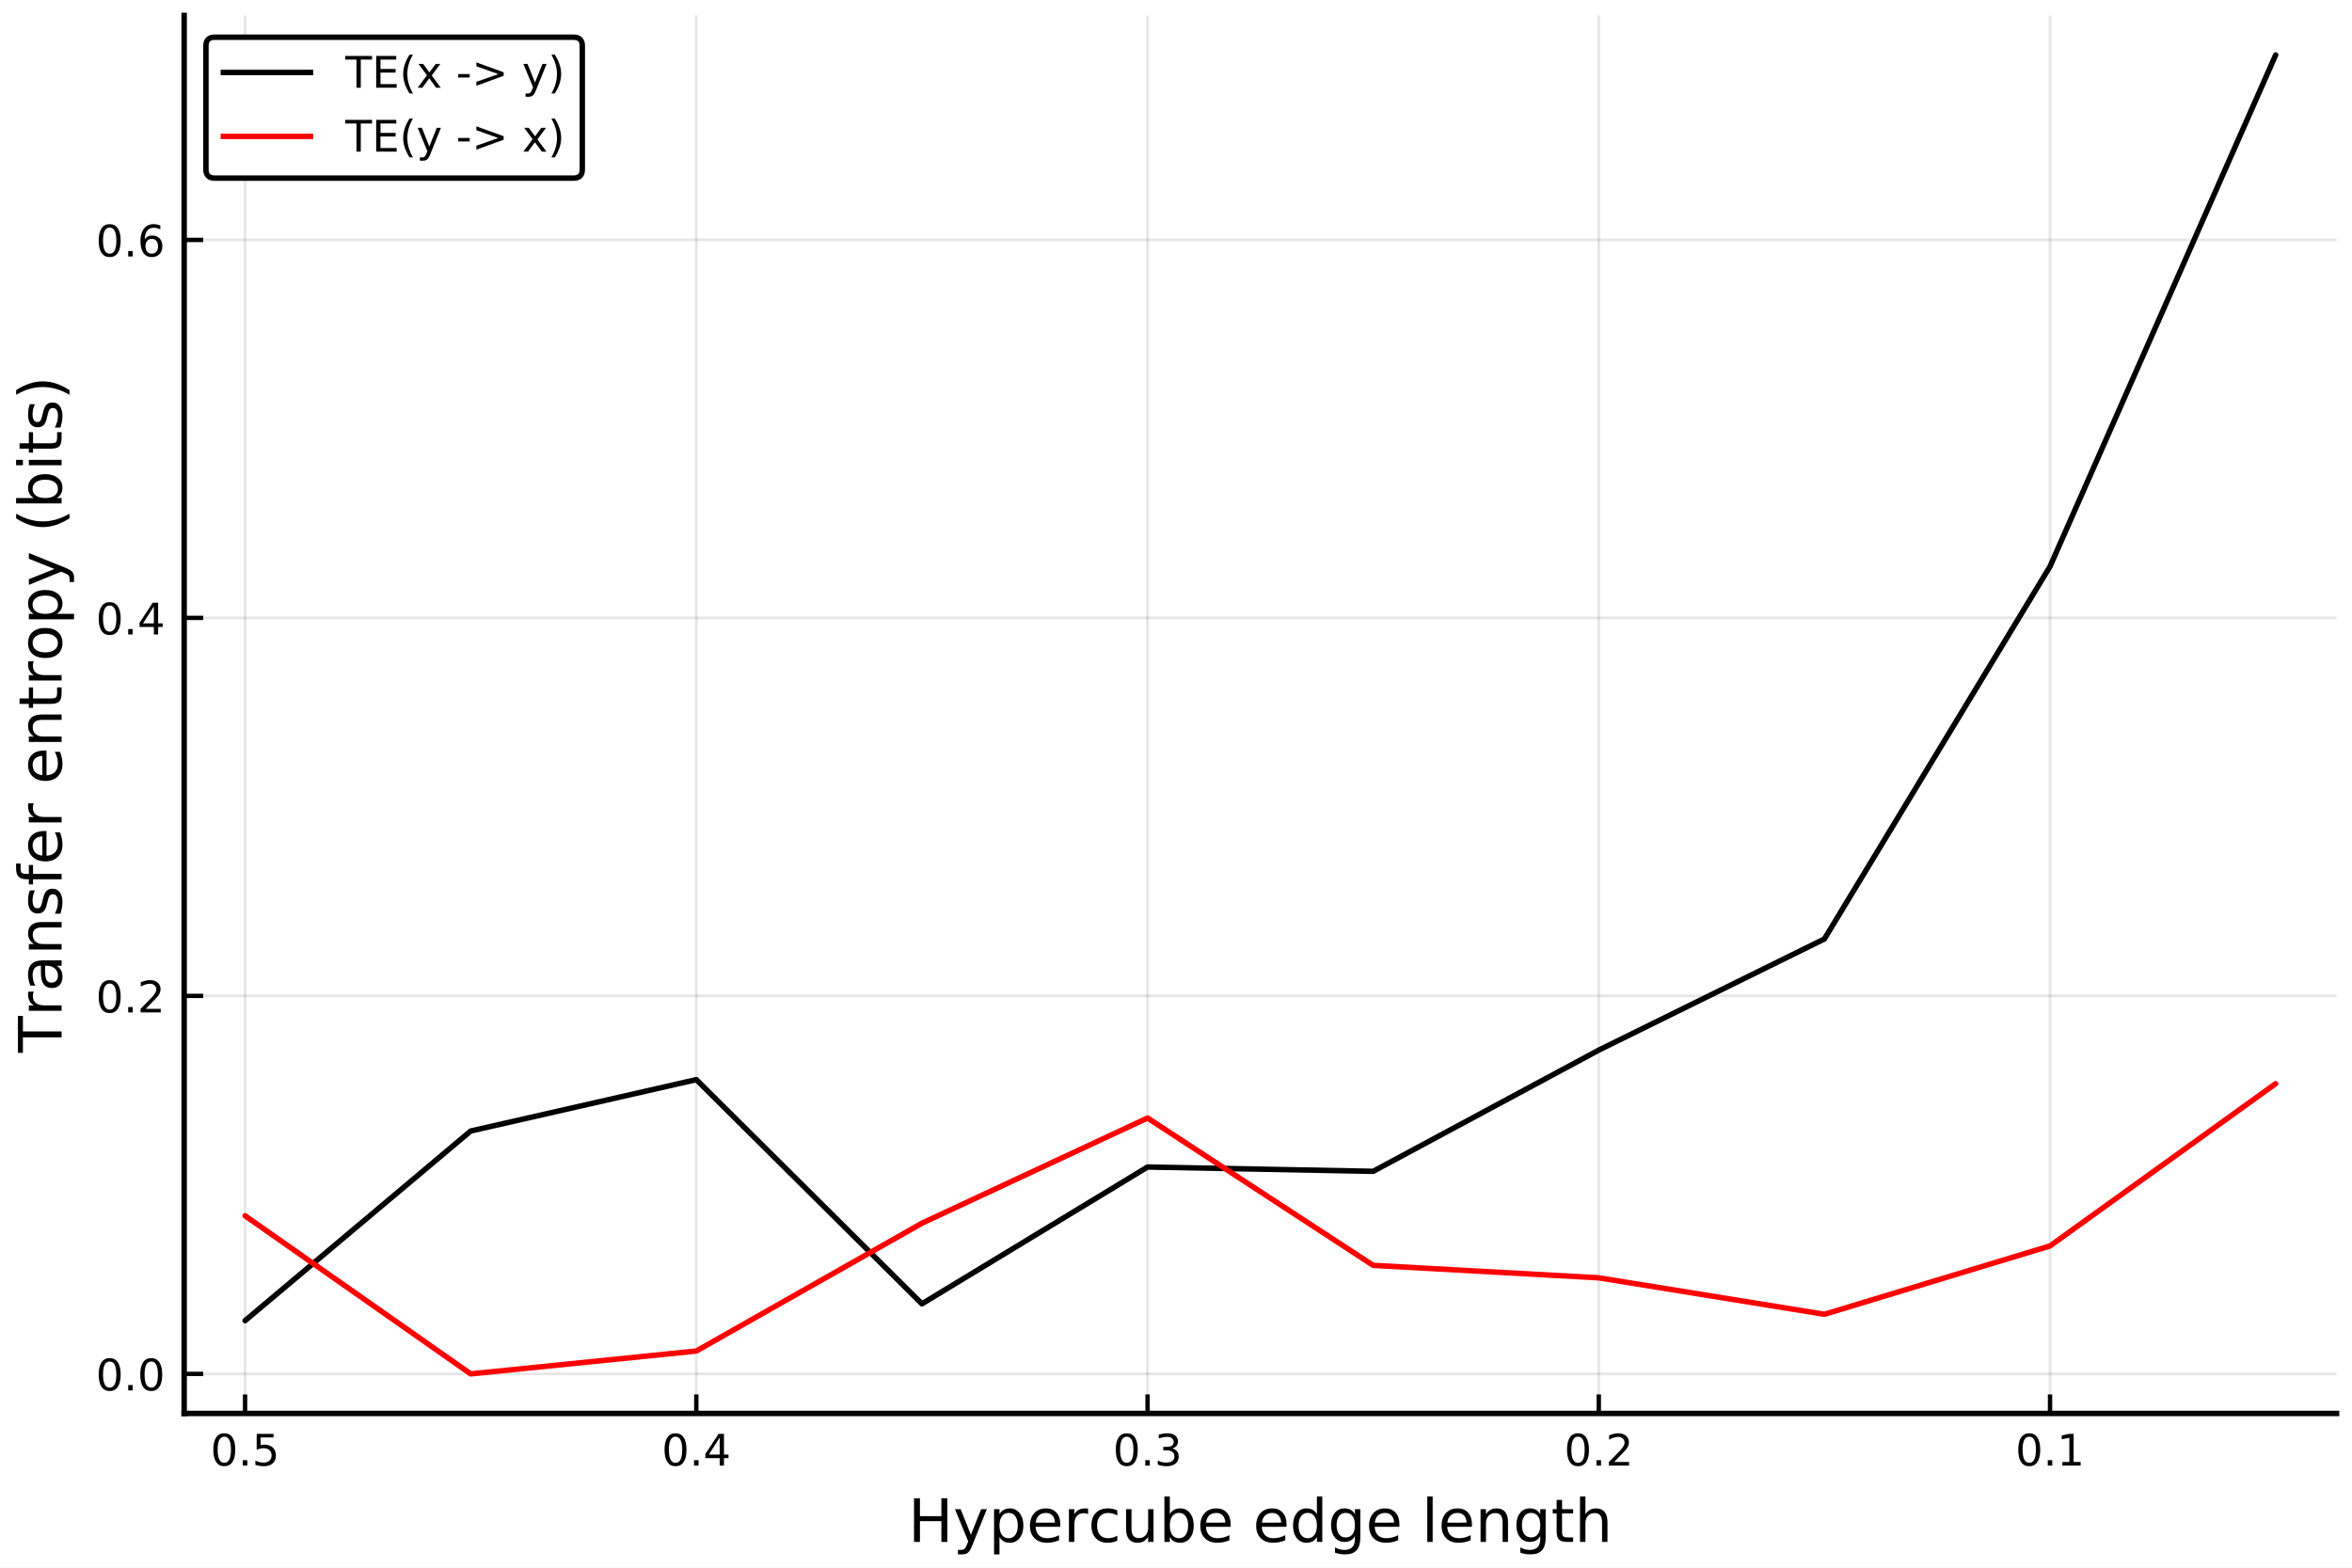
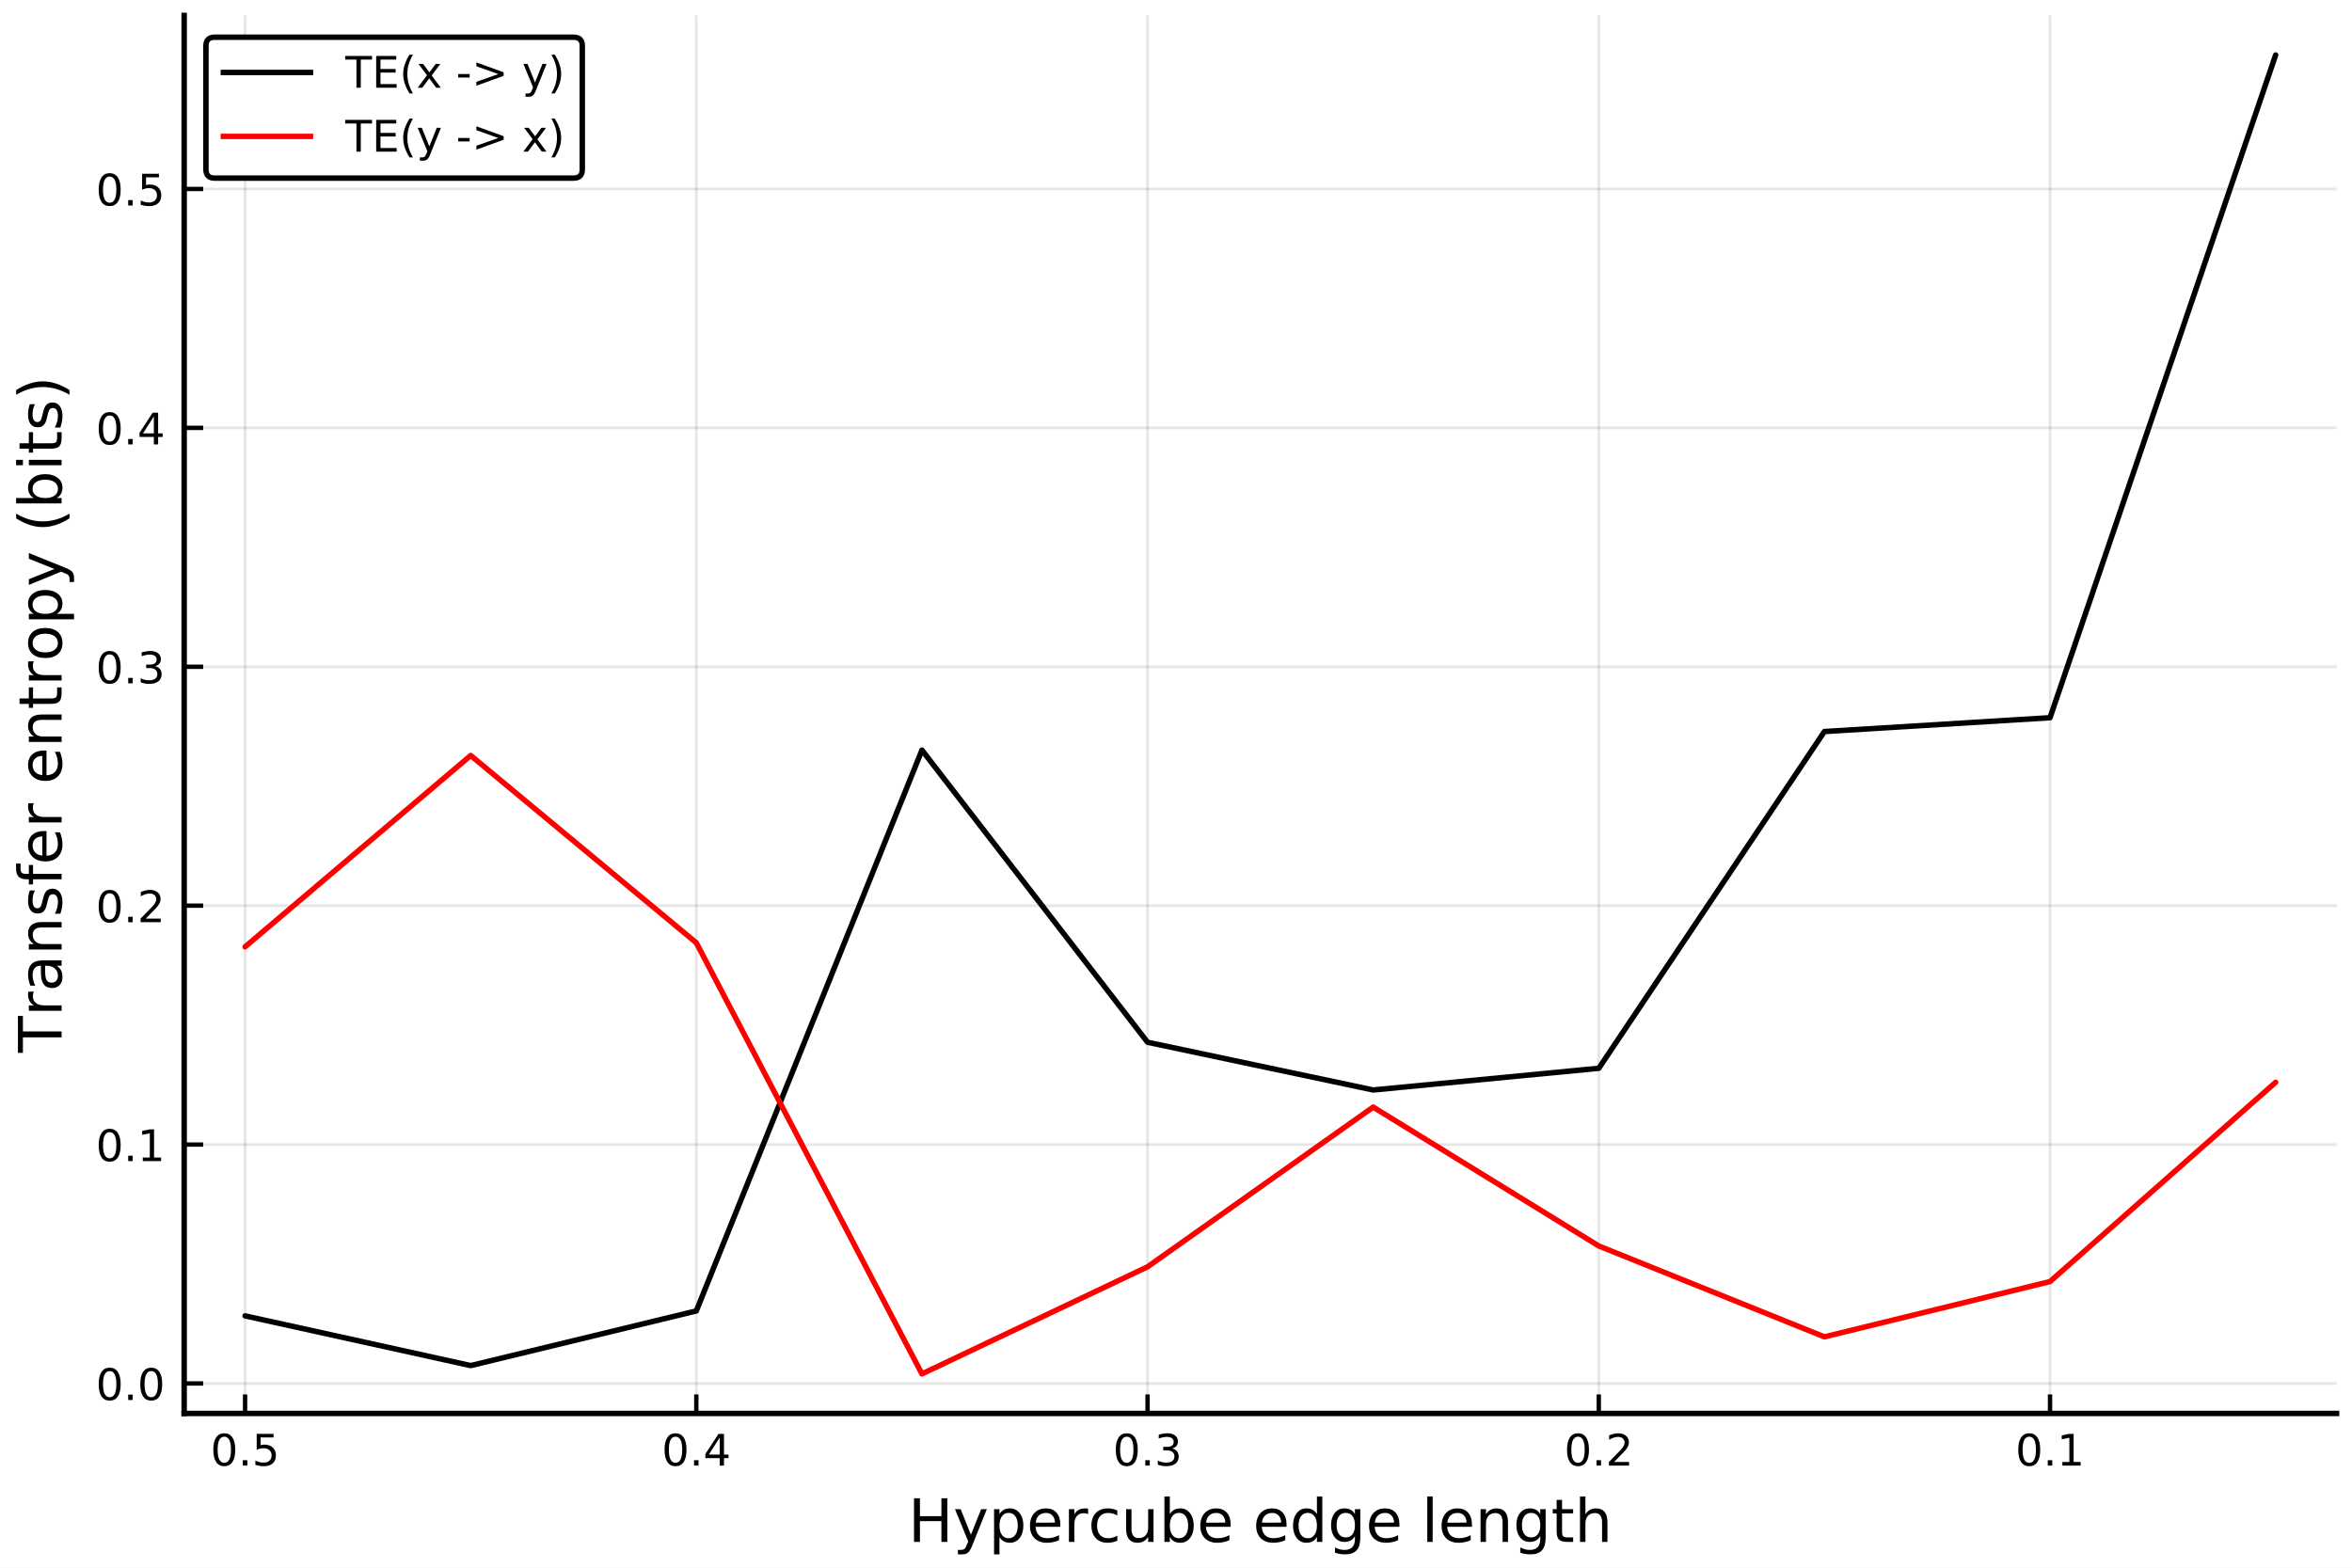
<svg xmlns="http://www.w3.org/2000/svg" xmlns:xlink="http://www.w3.org/1999/xlink" height="288pt" version="1.1" viewBox="0 0 432 288" width="432pt">
  <defs>
    <style type="text/css">
*{stroke-linecap:butt;stroke-linejoin:round;}
  </style>
  </defs>
  <g id="figure_1">
    <g id="patch_1">
      <path d="M 0 288  L 432 288  L 432 0  L 0 0  z " style="fill:#ffffff;" />
    </g>
    <g id="axes_1">
      <g id="patch_2">
        <path d="M 33.825 259.665  L 429.165 259.665  L 429.165 2.835  L 33.825 2.835  z " style="fill:#ffffff;" />
      </g>
      <g id="matplotlib.axis_1">
        <g id="xtick_1">
          <g id="line2d_1">
-             <path clip-path="url(#pc6783f2b9f)" d="M 376.536 259.665  L 376.536 2.835  " style="fill:none;stroke:#000000;stroke-linecap:square;stroke-opacity:0.1;stroke-width:0.5;" />
+             <path clip-path="url(#pbb2d4b0fc1)" d="M 376.536 259.665  L 376.536 2.835  " style="fill:none;stroke:#000000;stroke-linecap:square;stroke-opacity:0.1;stroke-width:0.5;" />
          </g>
          <g id="line2d_2">
            <defs>
-               <path d="M 0 0  L 0 -3.5  " id="m711b9b9c2b" style="stroke:#000000;stroke-width:0.8;" />
-             </defs>
-             <g>
-               <use style="stroke:#000000;stroke-width:0.8;" x="376.536" xlink:href="#m711b9b9c2b" y="259.665" />
+               <path d="M 0 0  L 0 -3.5  " id="mca594b3e5e" style="stroke:#000000;stroke-width:0.8;" />
+             </defs>
+             <g>
+               <use style="stroke:#000000;stroke-width:0.8;" x="376.536" xlink:href="#mca594b3e5e" y="259.665" />
            </g>
          </g>
          <g id="text_1">
            <defs>
              <path d="M 31.781 66.406  Q 24.172 66.406 20.328 58.906  Q 16.5 51.422 16.5 36.375  Q 16.5 21.391 20.328 13.891  Q 24.172 6.391 31.781 6.391  Q 39.453 6.391 43.281 13.891  Q 47.125 21.391 47.125 36.375  Q 47.125 51.422 43.281 58.906  Q 39.453 66.406 31.781 66.406  z M 31.781 74.219  Q 44.047 74.219 50.516 64.516  Q 56.984 54.828 56.984 36.375  Q 56.984 17.969 50.516 8.266  Q 44.047 -1.422 31.781 -1.422  Q 19.531 -1.422 13.062 8.266  Q 6.594 17.969 6.594 36.375  Q 6.594 54.828 13.062 64.516  Q 19.531 74.219 31.781 74.219  z " id="DejaVuSans-48" />
              <path d="M 10.688 12.406  L 21 12.406  L 21 0  L 10.688 0  z " id="DejaVuSans-46" />
              <path d="M 12.406 8.297  L 28.516 8.297  L 28.516 63.922  L 10.984 60.406  L 10.984 69.391  L 28.422 72.906  L 38.281 72.906  L 38.281 8.297  L 54.391 8.297  L 54.391 0  L 12.406 0  z " id="DejaVuSans-49" />
            </defs>
            <g transform="translate(370.1749 269.2441)scale(0.08 -0.08)">
              <use xlink:href="#DejaVuSans-48" />
              <use x="63.623" xlink:href="#DejaVuSans-46" />
              <use x="95.41" xlink:href="#DejaVuSans-49" />
            </g>
          </g>
        </g>
        <g id="xtick_2">
          <g id="line2d_3">
-             <path clip-path="url(#pc6783f2b9f)" d="M 293.655 259.665  L 293.655 2.835  " style="fill:none;stroke:#000000;stroke-linecap:square;stroke-opacity:0.1;stroke-width:0.5;" />
+             <path clip-path="url(#pbb2d4b0fc1)" d="M 293.655 259.665  L 293.655 2.835  " style="fill:none;stroke:#000000;stroke-linecap:square;stroke-opacity:0.1;stroke-width:0.5;" />
          </g>
          <g id="line2d_4">
            <g>
-               <use style="stroke:#000000;stroke-width:0.8;" x="293.655" xlink:href="#m711b9b9c2b" y="259.665" />
+               <use style="stroke:#000000;stroke-width:0.8;" x="293.655" xlink:href="#mca594b3e5e" y="259.665" />
            </g>
          </g>
          <g id="text_2">
            <defs>
              <path d="M 19.188 8.297  L 53.609 8.297  L 53.609 0  L 7.328 0  L 7.328 8.297  Q 12.938 14.109 22.625 23.891  Q 32.328 33.688 34.812 36.531  Q 39.547 41.844 41.422 45.531  Q 43.312 49.219 43.312 52.781  Q 43.312 58.594 39.234 62.25  Q 35.156 65.922 28.609 65.922  Q 23.969 65.922 18.812 64.312  Q 13.672 62.703 7.812 59.422  L 7.812 69.391  Q 13.766 71.781 18.938 73  Q 24.125 74.219 28.422 74.219  Q 39.75 74.219 46.484 68.547  Q 53.219 62.891 53.219 53.422  Q 53.219 48.922 51.531 44.891  Q 49.859 40.875 45.406 35.406  Q 44.188 33.984 37.641 27.219  Q 31.109 20.453 19.188 8.297  z " id="DejaVuSans-50" />
            </defs>
            <g transform="translate(287.2942 269.2441)scale(0.08 -0.08)">
              <use xlink:href="#DejaVuSans-48" />
              <use x="63.623" xlink:href="#DejaVuSans-46" />
              <use x="95.41" xlink:href="#DejaVuSans-50" />
            </g>
          </g>
        </g>
        <g id="xtick_3">
          <g id="line2d_5">
-             <path clip-path="url(#pc6783f2b9f)" d="M 210.775 259.665  L 210.775 2.835  " style="fill:none;stroke:#000000;stroke-linecap:square;stroke-opacity:0.1;stroke-width:0.5;" />
+             <path clip-path="url(#pbb2d4b0fc1)" d="M 210.775 259.665  L 210.775 2.835  " style="fill:none;stroke:#000000;stroke-linecap:square;stroke-opacity:0.1;stroke-width:0.5;" />
          </g>
          <g id="line2d_6">
            <g>
-               <use style="stroke:#000000;stroke-width:0.8;" x="210.775" xlink:href="#m711b9b9c2b" y="259.665" />
+               <use style="stroke:#000000;stroke-width:0.8;" x="210.775" xlink:href="#mca594b3e5e" y="259.665" />
            </g>
          </g>
          <g id="text_3">
            <defs>
              <path d="M 40.578 39.312  Q 47.656 37.797 51.625 33  Q 55.609 28.219 55.609 21.188  Q 55.609 10.406 48.188 4.484  Q 40.766 -1.422 27.094 -1.422  Q 22.516 -1.422 17.656 -0.516  Q 12.797 0.391 7.625 2.203  L 7.625 11.719  Q 11.719 9.328 16.594 8.109  Q 21.484 6.891 26.812 6.891  Q 36.078 6.891 40.938 10.547  Q 45.797 14.203 45.797 21.188  Q 45.797 27.641 41.281 31.266  Q 36.766 34.906 28.719 34.906  L 20.219 34.906  L 20.219 43.016  L 29.109 43.016  Q 36.375 43.016 40.234 45.922  Q 44.094 48.828 44.094 54.297  Q 44.094 59.906 40.109 62.906  Q 36.141 65.922 28.719 65.922  Q 24.656 65.922 20.016 65.031  Q 15.375 64.156 9.812 62.312  L 9.812 71.094  Q 15.438 72.656 20.344 73.438  Q 25.25 74.219 29.594 74.219  Q 40.828 74.219 47.359 69.109  Q 53.906 64.016 53.906 55.328  Q 53.906 49.266 50.438 45.094  Q 46.969 40.922 40.578 39.312  z " id="DejaVuSans-51" />
            </defs>
            <g transform="translate(204.4136 269.2441)scale(0.08 -0.08)">
              <use xlink:href="#DejaVuSans-48" />
              <use x="63.623" xlink:href="#DejaVuSans-46" />
              <use x="95.41" xlink:href="#DejaVuSans-51" />
            </g>
          </g>
        </g>
        <g id="xtick_4">
          <g id="line2d_7">
-             <path clip-path="url(#pc6783f2b9f)" d="M 127.894 259.665  L 127.894 2.835  " style="fill:none;stroke:#000000;stroke-linecap:square;stroke-opacity:0.1;stroke-width:0.5;" />
+             <path clip-path="url(#pbb2d4b0fc1)" d="M 127.894 259.665  L 127.894 2.835  " style="fill:none;stroke:#000000;stroke-linecap:square;stroke-opacity:0.1;stroke-width:0.5;" />
          </g>
          <g id="line2d_8">
            <g>
-               <use style="stroke:#000000;stroke-width:0.8;" x="127.894" xlink:href="#m711b9b9c2b" y="259.665" />
+               <use style="stroke:#000000;stroke-width:0.8;" x="127.894" xlink:href="#mca594b3e5e" y="259.665" />
            </g>
          </g>
          <g id="text_4">
            <defs>
              <path d="M 37.797 64.312  L 12.891 25.391  L 37.797 25.391  z M 35.203 72.906  L 47.609 72.906  L 47.609 25.391  L 58.016 25.391  L 58.016 17.188  L 47.609 17.188  L 47.609 0  L 37.797 0  L 37.797 17.188  L 4.891 17.188  L 4.891 26.703  z " id="DejaVuSans-52" />
            </defs>
            <g transform="translate(121.5329 269.2441)scale(0.08 -0.08)">
              <use xlink:href="#DejaVuSans-48" />
              <use x="63.623" xlink:href="#DejaVuSans-46" />
              <use x="95.41" xlink:href="#DejaVuSans-52" />
            </g>
          </g>
        </g>
        <g id="xtick_5">
          <g id="line2d_9">
-             <path clip-path="url(#pc6783f2b9f)" d="M 45.014 259.665  L 45.014 2.835  " style="fill:none;stroke:#000000;stroke-linecap:square;stroke-opacity:0.1;stroke-width:0.5;" />
+             <path clip-path="url(#pbb2d4b0fc1)" d="M 45.014 259.665  L 45.014 2.835  " style="fill:none;stroke:#000000;stroke-linecap:square;stroke-opacity:0.1;stroke-width:0.5;" />
          </g>
          <g id="line2d_10">
            <g>
-               <use style="stroke:#000000;stroke-width:0.8;" x="45.014" xlink:href="#m711b9b9c2b" y="259.665" />
+               <use style="stroke:#000000;stroke-width:0.8;" x="45.014" xlink:href="#mca594b3e5e" y="259.665" />
            </g>
          </g>
          <g id="text_5">
            <defs>
              <path d="M 10.797 72.906  L 49.516 72.906  L 49.516 64.594  L 19.828 64.594  L 19.828 46.734  Q 21.969 47.469 24.109 47.828  Q 26.266 48.188 28.422 48.188  Q 40.625 48.188 47.75 41.5  Q 54.891 34.812 54.891 23.391  Q 54.891 11.625 47.562 5.094  Q 40.234 -1.422 26.906 -1.422  Q 22.312 -1.422 17.547 -0.641  Q 12.797 0.141 7.719 1.703  L 7.719 11.625  Q 12.109 9.234 16.797 8.062  Q 21.484 6.891 26.703 6.891  Q 35.156 6.891 40.078 11.328  Q 45.016 15.766 45.016 23.391  Q 45.016 31 40.078 35.438  Q 35.156 39.891 26.703 39.891  Q 22.75 39.891 18.812 39.016  Q 14.891 38.141 10.797 36.281  z " id="DejaVuSans-53" />
            </defs>
            <g transform="translate(38.65228 269.2441)scale(0.08 -0.08)">
              <use xlink:href="#DejaVuSans-48" />
              <use x="63.623" xlink:href="#DejaVuSans-46" />
              <use x="95.41" xlink:href="#DejaVuSans-53" />
            </g>
          </g>
        </g>
        <g id="text_6">
          <defs>
            <path d="M 9.812 72.906  L 19.672 72.906  L 19.672 43.016  L 55.516 43.016  L 55.516 72.906  L 65.375 72.906  L 65.375 0  L 55.516 0  L 55.516 34.719  L 19.672 34.719  L 19.672 0  L 9.812 0  z " id="DejaVuSans-72" />
            <path d="M 32.172 -5.078  Q 28.375 -14.844 24.75 -17.812  Q 21.141 -20.797 15.094 -20.797  L 7.906 -20.797  L 7.906 -13.281  L 13.188 -13.281  Q 16.891 -13.281 18.938 -11.516  Q 21 -9.766 23.484 -3.219  L 25.094 0.875  L 2.984 54.688  L 12.5 54.688  L 29.594 11.922  L 46.688 54.688  L 56.203 54.688  z " id="DejaVuSans-121" />
            <path d="M 18.109 8.203  L 18.109 -20.797  L 9.078 -20.797  L 9.078 54.688  L 18.109 54.688  L 18.109 46.391  Q 20.953 51.266 25.266 53.625  Q 29.594 56 35.594 56  Q 45.562 56 51.781 48.094  Q 58.016 40.188 58.016 27.297  Q 58.016 14.406 51.781 6.484  Q 45.562 -1.422 35.594 -1.422  Q 29.594 -1.422 25.266 0.953  Q 20.953 3.328 18.109 8.203  z M 48.688 27.297  Q 48.688 37.203 44.609 42.844  Q 40.531 48.484 33.406 48.484  Q 26.266 48.484 22.188 42.844  Q 18.109 37.203 18.109 27.297  Q 18.109 17.391 22.188 11.75  Q 26.266 6.109 33.406 6.109  Q 40.531 6.109 44.609 11.75  Q 48.688 17.391 48.688 27.297  z " id="DejaVuSans-112" />
            <path d="M 56.203 29.594  L 56.203 25.203  L 14.891 25.203  Q 15.484 15.922 20.484 11.062  Q 25.484 6.203 34.422 6.203  Q 39.594 6.203 44.453 7.469  Q 49.312 8.734 54.109 11.281  L 54.109 2.781  Q 49.266 0.734 44.188 -0.344  Q 39.109 -1.422 33.891 -1.422  Q 20.797 -1.422 13.156 6.188  Q 5.516 13.812 5.516 26.812  Q 5.516 40.234 12.766 48.109  Q 20.016 56 32.328 56  Q 43.359 56 49.781 48.891  Q 56.203 41.797 56.203 29.594  z M 47.219 32.234  Q 47.125 39.594 43.094 43.984  Q 39.062 48.391 32.422 48.391  Q 24.906 48.391 20.391 44.141  Q 15.875 39.891 15.188 32.172  z " id="DejaVuSans-101" />
            <path d="M 41.109 46.297  Q 39.594 47.172 37.812 47.578  Q 36.031 48 33.891 48  Q 26.266 48 22.188 43.047  Q 18.109 38.094 18.109 28.812  L 18.109 0  L 9.078 0  L 9.078 54.688  L 18.109 54.688  L 18.109 46.188  Q 20.953 51.172 25.484 53.578  Q 30.031 56 36.531 56  Q 37.453 56 38.578 55.875  Q 39.703 55.766 41.062 55.516  z " id="DejaVuSans-114" />
            <path d="M 48.781 52.594  L 48.781 44.188  Q 44.969 46.297 41.141 47.344  Q 37.312 48.391 33.406 48.391  Q 24.656 48.391 19.812 42.844  Q 14.984 37.312 14.984 27.297  Q 14.984 17.281 19.812 11.734  Q 24.656 6.203 33.406 6.203  Q 37.312 6.203 41.141 7.25  Q 44.969 8.297 48.781 10.406  L 48.781 2.094  Q 45.016 0.344 40.984 -0.531  Q 36.969 -1.422 32.422 -1.422  Q 20.062 -1.422 12.781 6.344  Q 5.516 14.109 5.516 27.297  Q 5.516 40.672 12.859 48.328  Q 20.219 56 33.016 56  Q 37.156 56 41.109 55.141  Q 45.062 54.297 48.781 52.594  z " id="DejaVuSans-99" />
            <path d="M 8.5 21.578  L 8.5 54.688  L 17.484 54.688  L 17.484 21.922  Q 17.484 14.156 20.5 10.266  Q 23.531 6.391 29.594 6.391  Q 36.859 6.391 41.078 11.031  Q 45.312 15.672 45.312 23.688  L 45.312 54.688  L 54.297 54.688  L 54.297 0  L 45.312 0  L 45.312 8.406  Q 42.047 3.422 37.719 1  Q 33.406 -1.422 27.688 -1.422  Q 18.266 -1.422 13.375 4.438  Q 8.5 10.297 8.5 21.578  z M 31.109 56  z " id="DejaVuSans-117" />
            <path d="M 48.688 27.297  Q 48.688 37.203 44.609 42.844  Q 40.531 48.484 33.406 48.484  Q 26.266 48.484 22.188 42.844  Q 18.109 37.203 18.109 27.297  Q 18.109 17.391 22.188 11.75  Q 26.266 6.109 33.406 6.109  Q 40.531 6.109 44.609 11.75  Q 48.688 17.391 48.688 27.297  z M 18.109 46.391  Q 20.953 51.266 25.266 53.625  Q 29.594 56 35.594 56  Q 45.562 56 51.781 48.094  Q 58.016 40.188 58.016 27.297  Q 58.016 14.406 51.781 6.484  Q 45.562 -1.422 35.594 -1.422  Q 29.594 -1.422 25.266 0.953  Q 20.953 3.328 18.109 8.203  L 18.109 0  L 9.078 0  L 9.078 75.984  L 18.109 75.984  z " id="DejaVuSans-98" />
            <path id="DejaVuSans-32" />
            <path d="M 45.406 46.391  L 45.406 75.984  L 54.391 75.984  L 54.391 0  L 45.406 0  L 45.406 8.203  Q 42.578 3.328 38.25 0.953  Q 33.938 -1.422 27.875 -1.422  Q 17.969 -1.422 11.734 6.484  Q 5.516 14.406 5.516 27.297  Q 5.516 40.188 11.734 48.094  Q 17.969 56 27.875 56  Q 33.938 56 38.25 53.625  Q 42.578 51.266 45.406 46.391  z M 14.797 27.297  Q 14.797 17.391 18.875 11.75  Q 22.953 6.109 30.078 6.109  Q 37.203 6.109 41.297 11.75  Q 45.406 17.391 45.406 27.297  Q 45.406 37.203 41.297 42.844  Q 37.203 48.484 30.078 48.484  Q 22.953 48.484 18.875 42.844  Q 14.797 37.203 14.797 27.297  z " id="DejaVuSans-100" />
            <path d="M 45.406 27.984  Q 45.406 37.75 41.375 43.109  Q 37.359 48.484 30.078 48.484  Q 22.859 48.484 18.828 43.109  Q 14.797 37.75 14.797 27.984  Q 14.797 18.266 18.828 12.891  Q 22.859 7.516 30.078 7.516  Q 37.359 7.516 41.375 12.891  Q 45.406 18.266 45.406 27.984  z M 54.391 6.781  Q 54.391 -7.172 48.188 -13.984  Q 42 -20.797 29.203 -20.797  Q 24.469 -20.797 20.266 -20.094  Q 16.062 -19.391 12.109 -17.922  L 12.109 -9.188  Q 16.062 -11.328 19.922 -12.344  Q 23.781 -13.375 27.781 -13.375  Q 36.625 -13.375 41.016 -8.766  Q 45.406 -4.156 45.406 5.172  L 45.406 9.625  Q 42.625 4.781 38.281 2.391  Q 33.938 0 27.875 0  Q 17.828 0 11.672 7.656  Q 5.516 15.328 5.516 27.984  Q 5.516 40.672 11.672 48.328  Q 17.828 56 27.875 56  Q 33.938 56 38.281 53.609  Q 42.625 51.219 45.406 46.391  L 45.406 54.688  L 54.391 54.688  z " id="DejaVuSans-103" />
            <path d="M 9.422 75.984  L 18.406 75.984  L 18.406 0  L 9.422 0  z " id="DejaVuSans-108" />
            <path d="M 54.891 33.016  L 54.891 0  L 45.906 0  L 45.906 32.719  Q 45.906 40.484 42.875 44.328  Q 39.844 48.188 33.797 48.188  Q 26.516 48.188 22.312 43.547  Q 18.109 38.922 18.109 30.906  L 18.109 0  L 9.078 0  L 9.078 54.688  L 18.109 54.688  L 18.109 46.188  Q 21.344 51.125 25.703 53.562  Q 30.078 56 35.797 56  Q 45.219 56 50.047 50.172  Q 54.891 44.344 54.891 33.016  z " id="DejaVuSans-110" />
            <path d="M 18.312 70.219  L 18.312 54.688  L 36.812 54.688  L 36.812 47.703  L 18.312 47.703  L 18.312 18.016  Q 18.312 11.328 20.141 9.422  Q 21.969 7.516 27.594 7.516  L 36.812 7.516  L 36.812 0  L 27.594 0  Q 17.188 0 13.234 3.875  Q 9.281 7.766 9.281 18.016  L 9.281 47.703  L 2.688 47.703  L 2.688 54.688  L 9.281 54.688  L 9.281 70.219  z " id="DejaVuSans-116" />
            <path d="M 54.891 33.016  L 54.891 0  L 45.906 0  L 45.906 32.719  Q 45.906 40.484 42.875 44.328  Q 39.844 48.188 33.797 48.188  Q 26.516 48.188 22.312 43.547  Q 18.109 38.922 18.109 30.906  L 18.109 0  L 9.078 0  L 9.078 75.984  L 18.109 75.984  L 18.109 46.188  Q 21.344 51.125 25.703 53.562  Q 30.078 56 35.797 56  Q 45.219 56 50.047 50.172  Q 54.891 44.344 54.891 33.016  z " id="DejaVuSans-104" />
          </defs>
          <g transform="translate(166.8038 283.2661)scale(0.11 -0.11)">
            <use xlink:href="#DejaVuSans-72" />
            <use x="75.195" xlink:href="#DejaVuSans-121" />
            <use x="134.375" xlink:href="#DejaVuSans-112" />
            <use x="197.852" xlink:href="#DejaVuSans-101" />
            <use x="259.375" xlink:href="#DejaVuSans-114" />
            <use x="300.457" xlink:href="#DejaVuSans-99" />
            <use x="355.438" xlink:href="#DejaVuSans-117" />
            <use x="418.816" xlink:href="#DejaVuSans-98" />
            <use x="482.293" xlink:href="#DejaVuSans-101" />
            <use x="543.816" xlink:href="#DejaVuSans-32" />
            <use x="575.604" xlink:href="#DejaVuSans-101" />
            <use x="637.127" xlink:href="#DejaVuSans-100" />
            <use x="700.604" xlink:href="#DejaVuSans-103" />
            <use x="764.08" xlink:href="#DejaVuSans-101" />
            <use x="825.604" xlink:href="#DejaVuSans-32" />
            <use x="857.391" xlink:href="#DejaVuSans-108" />
            <use x="885.174" xlink:href="#DejaVuSans-101" />
            <use x="946.697" xlink:href="#DejaVuSans-110" />
            <use x="1010.076" xlink:href="#DejaVuSans-103" />
            <use x="1073.553" xlink:href="#DejaVuSans-116" />
            <use x="1112.762" xlink:href="#DejaVuSans-104" />
          </g>
        </g>
      </g>
      <g id="matplotlib.axis_2">
        <g id="ytick_1">
          <g id="line2d_11">
-             <path clip-path="url(#pc6783f2b9f)" d="M 33.825 252.397  L 429.165 252.397  " style="fill:none;stroke:#000000;stroke-linecap:square;stroke-opacity:0.1;stroke-width:0.5;" />
+             <path clip-path="url(#pbb2d4b0fc1)" d="M 33.825 254.156  L 429.165 254.156  " style="fill:none;stroke:#000000;stroke-linecap:square;stroke-opacity:0.1;stroke-width:0.5;" />
          </g>
          <g id="line2d_12">
            <defs>
-               <path d="M 0 0  L 3.5 0  " id="m863ee829e0" style="stroke:#000000;stroke-width:0.8;" />
-             </defs>
-             <g>
-               <use style="stroke:#000000;stroke-width:0.8;" x="33.825" xlink:href="#m863ee829e0" y="252.397" />
+               <path d="M 0 0  L 3.5 0  " id="m600b49d2c8" style="stroke:#000000;stroke-width:0.8;" />
+             </defs>
+             <g>
+               <use style="stroke:#000000;stroke-width:0.8;" x="33.825" xlink:href="#m600b49d2c8" y="254.156" />
            </g>
          </g>
          <g id="text_7">
-             <g transform="translate(17.60215 255.4359)scale(0.08 -0.08)">
+             <g transform="translate(17.60215 257.195)scale(0.08 -0.08)">
              <use xlink:href="#DejaVuSans-48" />
              <use x="63.623" xlink:href="#DejaVuSans-46" />
              <use x="95.41" xlink:href="#DejaVuSans-48" />
            </g>
          </g>
        </g>
        <g id="ytick_2">
          <g id="line2d_13">
-             <path clip-path="url(#pc6783f2b9f)" d="M 33.825 182.956  L 429.165 182.956  " style="fill:none;stroke:#000000;stroke-linecap:square;stroke-opacity:0.1;stroke-width:0.5;" />
+             <path clip-path="url(#pbb2d4b0fc1)" d="M 33.825 210.267  L 429.165 210.267  " style="fill:none;stroke:#000000;stroke-linecap:square;stroke-opacity:0.1;stroke-width:0.5;" />
          </g>
          <g id="line2d_14">
            <g>
-               <use style="stroke:#000000;stroke-width:0.8;" x="33.825" xlink:href="#m863ee829e0" y="182.956" />
+               <use style="stroke:#000000;stroke-width:0.8;" x="33.825" xlink:href="#m600b49d2c8" y="210.267" />
            </g>
          </g>
          <g id="text_8">
-             <g transform="translate(17.60215 185.9954)scale(0.08 -0.08)">
-               <use xlink:href="#DejaVuSans-48" />
-               <use x="63.623" xlink:href="#DejaVuSans-46" />
-               <use x="95.41" xlink:href="#DejaVuSans-50" />
+             <g transform="translate(17.60215 213.3064)scale(0.08 -0.08)">
+               <use xlink:href="#DejaVuSans-48" />
+               <use x="63.623" xlink:href="#DejaVuSans-46" />
+               <use x="95.41" xlink:href="#DejaVuSans-49" />
            </g>
          </g>
        </g>
        <g id="ytick_3">
          <g id="line2d_15">
-             <path clip-path="url(#pc6783f2b9f)" d="M 33.825 113.515  L 429.165 113.515  " style="fill:none;stroke:#000000;stroke-linecap:square;stroke-opacity:0.1;stroke-width:0.5;" />
+             <path clip-path="url(#pbb2d4b0fc1)" d="M 33.825 166.378  L 429.165 166.378  " style="fill:none;stroke:#000000;stroke-linecap:square;stroke-opacity:0.1;stroke-width:0.5;" />
          </g>
          <g id="line2d_16">
            <g>
-               <use style="stroke:#000000;stroke-width:0.8;" x="33.825" xlink:href="#m863ee829e0" y="113.515" />
+               <use style="stroke:#000000;stroke-width:0.8;" x="33.825" xlink:href="#m600b49d2c8" y="166.378" />
            </g>
          </g>
          <g id="text_9">
-             <g transform="translate(17.60215 116.5548)scale(0.08 -0.08)">
-               <use xlink:href="#DejaVuSans-48" />
-               <use x="63.623" xlink:href="#DejaVuSans-46" />
-               <use x="95.41" xlink:href="#DejaVuSans-52" />
+             <g transform="translate(17.60215 169.4178)scale(0.08 -0.08)">
+               <use xlink:href="#DejaVuSans-48" />
+               <use x="63.623" xlink:href="#DejaVuSans-46" />
+               <use x="95.41" xlink:href="#DejaVuSans-50" />
            </g>
          </g>
        </g>
        <g id="ytick_4">
          <g id="line2d_17">
-             <path clip-path="url(#pc6783f2b9f)" d="M 33.825 44.075  L 429.165 44.075  " style="fill:none;stroke:#000000;stroke-linecap:square;stroke-opacity:0.1;stroke-width:0.5;" />
+             <path clip-path="url(#pbb2d4b0fc1)" d="M 33.825 122.49  L 429.165 122.49  " style="fill:none;stroke:#000000;stroke-linecap:square;stroke-opacity:0.1;stroke-width:0.5;" />
          </g>
          <g id="line2d_18">
            <g>
-               <use style="stroke:#000000;stroke-width:0.8;" x="33.825" xlink:href="#m863ee829e0" y="44.075" />
+               <use style="stroke:#000000;stroke-width:0.8;" x="33.825" xlink:href="#m600b49d2c8" y="122.49" />
            </g>
          </g>
          <g id="text_10">
-             <defs>
-               <path d="M 33.016 40.375  Q 26.375 40.375 22.484 35.828  Q 18.609 31.297 18.609 23.391  Q 18.609 15.531 22.484 10.953  Q 26.375 6.391 33.016 6.391  Q 39.656 6.391 43.531 10.953  Q 47.406 15.531 47.406 23.391  Q 47.406 31.297 43.531 35.828  Q 39.656 40.375 33.016 40.375  z M 52.594 71.297  L 52.594 62.312  Q 48.875 64.062 45.094 64.984  Q 41.312 65.922 37.594 65.922  Q 27.828 65.922 22.672 59.328  Q 17.531 52.734 16.797 39.406  Q 19.672 43.656 24.016 45.922  Q 28.375 48.188 33.594 48.188  Q 44.578 48.188 50.953 41.516  Q 57.328 34.859 57.328 23.391  Q 57.328 12.156 50.688 5.359  Q 44.047 -1.422 33.016 -1.422  Q 20.359 -1.422 13.672 8.266  Q 6.984 17.969 6.984 36.375  Q 6.984 53.656 15.188 63.938  Q 23.391 74.219 37.203 74.219  Q 40.922 74.219 44.703 73.484  Q 48.484 72.75 52.594 71.297  z " id="DejaVuSans-54" />
-             </defs>
-             <g transform="translate(17.60215 47.11425)scale(0.08 -0.08)">
-               <use xlink:href="#DejaVuSans-48" />
-               <use x="63.623" xlink:href="#DejaVuSans-46" />
-               <use x="95.41" xlink:href="#DejaVuSans-54" />
-             </g>
-           </g>
-         </g>
-         <g id="text_11">
+             <g transform="translate(17.60215 125.5292)scale(0.08 -0.08)">
+               <use xlink:href="#DejaVuSans-48" />
+               <use x="63.623" xlink:href="#DejaVuSans-46" />
+               <use x="95.41" xlink:href="#DejaVuSans-51" />
+             </g>
+           </g>
+         </g>
+         <g id="ytick_5">
+           <g id="line2d_19">
+             <path clip-path="url(#pbb2d4b0fc1)" d="M 33.825 78.601  L 429.165 78.601  " style="fill:none;stroke:#000000;stroke-linecap:square;stroke-opacity:0.1;stroke-width:0.5;" />
+           </g>
+           <g id="line2d_20">
+             <g>
+               <use style="stroke:#000000;stroke-width:0.8;" x="33.825" xlink:href="#m600b49d2c8" y="78.601" />
+             </g>
+           </g>
+           <g id="text_11">
+             <g transform="translate(17.60215 81.6406)scale(0.08 -0.08)">
+               <use xlink:href="#DejaVuSans-48" />
+               <use x="63.623" xlink:href="#DejaVuSans-46" />
+               <use x="95.41" xlink:href="#DejaVuSans-52" />
+             </g>
+           </g>
+         </g>
+         <g id="ytick_6">
+           <g id="line2d_21">
+             <path clip-path="url(#pbb2d4b0fc1)" d="M 33.825 34.713  L 429.165 34.713  " style="fill:none;stroke:#000000;stroke-linecap:square;stroke-opacity:0.1;stroke-width:0.5;" />
+           </g>
+           <g id="line2d_22">
+             <g>
+               <use style="stroke:#000000;stroke-width:0.8;" x="33.825" xlink:href="#m600b49d2c8" y="34.713" />
+             </g>
+           </g>
+           <g id="text_12">
+             <g transform="translate(17.60215 37.752)scale(0.08 -0.08)">
+               <use xlink:href="#DejaVuSans-48" />
+               <use x="63.623" xlink:href="#DejaVuSans-46" />
+               <use x="95.41" xlink:href="#DejaVuSans-53" />
+             </g>
+           </g>
+         </g>
+         <g id="text_13">
          <defs>
            <path d="M -0.297 72.906  L 61.375 72.906  L 61.375 64.594  L 35.5 64.594  L 35.5 0  L 25.594 0  L 25.594 64.594  L -0.297 64.594  z " id="DejaVuSans-84" />
            <path d="M 34.281 27.484  Q 23.391 27.484 19.188 25  Q 14.984 22.516 14.984 16.5  Q 14.984 11.719 18.141 8.906  Q 21.297 6.109 26.703 6.109  Q 34.188 6.109 38.703 11.406  Q 43.219 16.703 43.219 25.484  L 43.219 27.484  z M 52.203 31.203  L 52.203 0  L 43.219 0  L 43.219 8.297  Q 40.141 3.328 35.547 0.953  Q 30.953 -1.422 24.312 -1.422  Q 15.922 -1.422 10.953 3.297  Q 6 8.016 6 15.922  Q 6 25.141 12.172 29.828  Q 18.359 34.516 30.609 34.516  L 43.219 34.516  L 43.219 35.406  Q 43.219 41.609 39.141 45  Q 35.062 48.391 27.688 48.391  Q 23 48.391 18.547 47.266  Q 14.109 46.141 10.016 43.891  L 10.016 52.203  Q 14.938 54.109 19.578 55.047  Q 24.219 56 28.609 56  Q 40.484 56 46.344 49.844  Q 52.203 43.703 52.203 31.203  z " id="DejaVuSans-97" />
            <path d="M 44.281 53.078  L 44.281 44.578  Q 40.484 46.531 36.375 47.5  Q 32.281 48.484 27.875 48.484  Q 21.188 48.484 17.844 46.438  Q 14.5 44.391 14.5 40.281  Q 14.5 37.156 16.891 35.375  Q 19.281 33.594 26.516 31.984  L 29.594 31.297  Q 39.156 29.25 43.188 25.516  Q 47.219 21.781 47.219 15.094  Q 47.219 7.469 41.188 3.016  Q 35.156 -1.422 24.609 -1.422  Q 20.219 -1.422 15.453 -0.562  Q 10.688 0.297 5.422 2  L 5.422 11.281  Q 10.406 8.688 15.234 7.391  Q 20.062 6.109 24.812 6.109  Q 31.156 6.109 34.562 8.281  Q 37.984 10.453 37.984 14.406  Q 37.984 18.062 35.516 20.016  Q 33.062 21.969 24.703 23.781  L 21.578 24.516  Q 13.234 26.266 9.516 29.906  Q 5.812 33.547 5.812 39.891  Q 5.812 47.609 11.281 51.797  Q 16.75 56 26.812 56  Q 31.781 56 36.172 55.266  Q 40.578 54.547 44.281 53.078  z " id="DejaVuSans-115" />
            <path d="M 37.109 75.984  L 37.109 68.5  L 28.516 68.5  Q 23.688 68.5 21.797 66.547  Q 19.922 64.594 19.922 59.516  L 19.922 54.688  L 34.719 54.688  L 34.719 47.703  L 19.922 47.703  L 19.922 0  L 10.891 0  L 10.891 47.703  L 2.297 47.703  L 2.297 54.688  L 10.891 54.688  L 10.891 58.5  Q 10.891 67.625 15.141 71.797  Q 19.391 75.984 28.609 75.984  z " id="DejaVuSans-102" />
            <path d="M 30.609 48.391  Q 23.391 48.391 19.188 42.75  Q 14.984 37.109 14.984 27.297  Q 14.984 17.484 19.156 11.844  Q 23.344 6.203 30.609 6.203  Q 37.797 6.203 41.984 11.859  Q 46.188 17.531 46.188 27.297  Q 46.188 37.016 41.984 42.703  Q 37.797 48.391 30.609 48.391  z M 30.609 56  Q 42.328 56 49.016 48.375  Q 55.719 40.766 55.719 27.297  Q 55.719 13.875 49.016 6.219  Q 42.328 -1.422 30.609 -1.422  Q 18.844 -1.422 12.172 6.219  Q 5.516 13.875 5.516 27.297  Q 5.516 40.766 12.172 48.375  Q 18.844 56 30.609 56  z " id="DejaVuSans-111" />
            <path d="M 31 75.875  Q 24.469 64.656 21.281 53.656  Q 18.109 42.672 18.109 31.391  Q 18.109 20.125 21.312 9.062  Q 24.516 -2 31 -13.188  L 23.188 -13.188  Q 15.875 -1.703 12.234 9.375  Q 8.594 20.453 8.594 31.391  Q 8.594 42.281 12.203 53.312  Q 15.828 64.359 23.188 75.875  z " id="DejaVuSans-40" />
            <path d="M 9.422 54.688  L 18.406 54.688  L 18.406 0  L 9.422 0  z M 9.422 75.984  L 18.406 75.984  L 18.406 64.594  L 9.422 64.594  z " id="DejaVuSans-105" />
            <path d="M 8.016 75.875  L 15.828 75.875  Q 23.141 64.359 26.781 53.312  Q 30.422 42.281 30.422 31.391  Q 30.422 20.453 26.781 9.375  Q 23.141 -1.703 15.828 -13.188  L 8.016 -13.188  Q 14.5 -2 17.703 9.062  Q 20.906 20.125 20.906 31.391  Q 20.906 42.672 17.703 53.656  Q 14.5 64.656 8.016 75.875  z " id="DejaVuSans-41" />
          </defs>
          <g transform="translate(11.31449 193.3871)rotate(-90)scale(0.11 -0.11)">
            <use xlink:href="#DejaVuSans-84" />
            <use x="60.865" xlink:href="#DejaVuSans-114" />
            <use x="101.979" xlink:href="#DejaVuSans-97" />
            <use x="163.258" xlink:href="#DejaVuSans-110" />
            <use x="226.637" xlink:href="#DejaVuSans-115" />
            <use x="278.736" xlink:href="#DejaVuSans-102" />
            <use x="313.941" xlink:href="#DejaVuSans-101" />
            <use x="375.465" xlink:href="#DejaVuSans-114" />
            <use x="416.578" xlink:href="#DejaVuSans-32" />
            <use x="448.365" xlink:href="#DejaVuSans-101" />
            <use x="509.889" xlink:href="#DejaVuSans-110" />
            <use x="573.268" xlink:href="#DejaVuSans-116" />
            <use x="612.477" xlink:href="#DejaVuSans-114" />
            <use x="653.559" xlink:href="#DejaVuSans-111" />
            <use x="714.74" xlink:href="#DejaVuSans-112" />
            <use x="778.217" xlink:href="#DejaVuSans-121" />
            <use x="837.396" xlink:href="#DejaVuSans-32" />
            <use x="869.184" xlink:href="#DejaVuSans-40" />
            <use x="908.197" xlink:href="#DejaVuSans-98" />
            <use x="971.674" xlink:href="#DejaVuSans-105" />
            <use x="999.457" xlink:href="#DejaVuSans-116" />
            <use x="1038.666" xlink:href="#DejaVuSans-115" />
            <use x="1090.766" xlink:href="#DejaVuSans-41" />
          </g>
        </g>
      </g>
-       <g id="line2d_19">
-         <path clip-path="url(#pc6783f2b9f)" d="M 417.976 10.103  L 376.536 104.063  L 335.096 172.495  L 293.655 192.916  L 252.215 215.185  L 210.775 214.393  L 169.335 239.526  L 127.894 198.339  L 86.454 207.778  L 45.014 242.618  " style="fill:none;stroke:#000000;stroke-linecap:round;" />
-       </g>
-       <g id="line2d_20">
-         <path clip-path="url(#pc6783f2b9f)" d="M 417.976 199.084  L 376.536 228.89  L 335.096 241.448  L 293.655 234.75  L 252.215 232.46  L 210.775 205.389  L 169.335 224.716  L 127.894 248.197  L 86.454 252.397  L 45.014 223.348  " style="fill:none;stroke:#ff0000;stroke-linecap:round;" />
+       <g id="line2d_23">
+         <path clip-path="url(#pbb2d4b0fc1)" d="M 417.976 10.103  L 376.536 131.852  L 335.096 134.39  L 293.655 196.254  L 252.215 200.24  L 210.775 191.475  L 169.335 137.8  L 127.894 240.833  L 86.454 250.872  L 45.014 241.74  " style="fill:none;stroke:#000000;stroke-linecap:round;" />
+       </g>
+       <g id="line2d_24">
+         <path clip-path="url(#pbb2d4b0fc1)" d="M 417.976 198.826  L 376.536 235.436  L 335.096 245.594  L 293.655 228.898  L 252.215 203.384  L 210.775 232.727  L 169.335 252.397  L 127.894 173.201  L 86.454 138.788  L 45.014 173.937  " style="fill:none;stroke:#ff0000;stroke-linecap:round;" />
      </g>
      <g id="patch_3">
        <path d="M 33.825 259.665  L 33.825 2.835  " style="fill:none;stroke:#000000;stroke-linecap:square;stroke-linejoin:miter;" />
      </g>
      <g id="patch_4">
        <path d="M 33.825 259.665  L 429.165 259.665  " style="fill:none;stroke:#000000;stroke-linecap:square;stroke-linejoin:miter;" />
      </g>
      <g id="legend_1">
        <g id="patch_5">
          <path d="M 39.425 32.72  L 105.353 32.72  Q 106.953 32.72 106.953 31.12  L 106.953 8.435  Q 106.953 6.835 105.353 6.835  L 39.425 6.835  Q 37.825 6.835 37.825 8.435  L 37.825 31.12  Q 37.825 32.72 39.425 32.72  z " style="fill:#ffffff;stroke:#000000;stroke-linejoin:miter;" />
        </g>
-         <g id="line2d_21">
+         <g id="line2d_25">
          <path d="M 41.025 13.313  L 57.025 13.313  " style="fill:none;stroke:#000000;stroke-linecap:square;" />
        </g>
-         <g id="line2d_22" />
-         <g id="text_12">
+         <g id="line2d_26" />
+         <g id="text_14">
          <defs>
            <path d="M 9.812 72.906  L 55.906 72.906  L 55.906 64.594  L 19.672 64.594  L 19.672 43.016  L 54.391 43.016  L 54.391 34.719  L 19.672 34.719  L 19.672 8.297  L 56.781 8.297  L 56.781 0  L 9.812 0  z " id="DejaVuSans-69" />
            <path d="M 54.891 54.688  L 35.109 28.078  L 55.906 0  L 45.312 0  L 29.391 21.484  L 13.484 0  L 2.875 0  L 24.125 28.609  L 4.688 54.688  L 15.281 54.688  L 29.781 35.203  L 44.281 54.688  z " id="DejaVuSans-120" />
            <path d="M 4.891 31.391  L 31.203 31.391  L 31.203 23.391  L 4.891 23.391  z " id="DejaVuSans-45" />
            <path d="M 10.594 49.219  L 10.594 58.109  L 73.188 35.406  L 73.188 27.297  L 10.594 4.594  L 10.594 13.484  L 60.891 31.297  z " id="DejaVuSans-62" />
          </defs>
          <g transform="translate(63.42465 16.1134)scale(0.08 -0.08)">
            <use xlink:href="#DejaVuSans-84" />
            <use x="61.084" xlink:href="#DejaVuSans-69" />
            <use x="124.268" xlink:href="#DejaVuSans-40" />
            <use x="163.281" xlink:href="#DejaVuSans-120" />
            <use x="222.461" xlink:href="#DejaVuSans-32" />
            <use x="254.248" xlink:href="#DejaVuSans-45" />
            <use x="290.332" xlink:href="#DejaVuSans-62" />
            <use x="374.121" xlink:href="#DejaVuSans-32" />
            <use x="405.908" xlink:href="#DejaVuSans-121" />
            <use x="465.088" xlink:href="#DejaVuSans-41" />
          </g>
        </g>
-         <g id="line2d_23">
+         <g id="line2d_27">
          <path d="M 41.025 25.056  L 57.025 25.056  " style="fill:none;stroke:#ff0000;stroke-linecap:square;" />
        </g>
-         <g id="line2d_24" />
-         <g id="text_13">
+         <g id="line2d_28" />
+         <g id="text_15">
          <g transform="translate(63.42465 27.8559)scale(0.08 -0.08)">
            <use xlink:href="#DejaVuSans-84" />
            <use x="61.084" xlink:href="#DejaVuSans-69" />
            <use x="124.268" xlink:href="#DejaVuSans-40" />
            <use x="163.281" xlink:href="#DejaVuSans-121" />
            <use x="222.461" xlink:href="#DejaVuSans-32" />
            <use x="254.248" xlink:href="#DejaVuSans-45" />
            <use x="290.332" xlink:href="#DejaVuSans-62" />
            <use x="374.121" xlink:href="#DejaVuSans-32" />
            <use x="405.908" xlink:href="#DejaVuSans-120" />
            <use x="465.088" xlink:href="#DejaVuSans-41" />
          </g>
        </g>
      </g>
    </g>
  </g>
  <defs>
-     <clipPath id="pc6783f2b9f">
+     <clipPath id="pbb2d4b0fc1">
      <rect height="256.831" width="395.341" x="33.825" y="2.835" />
    </clipPath>
  </defs>
</svg>
